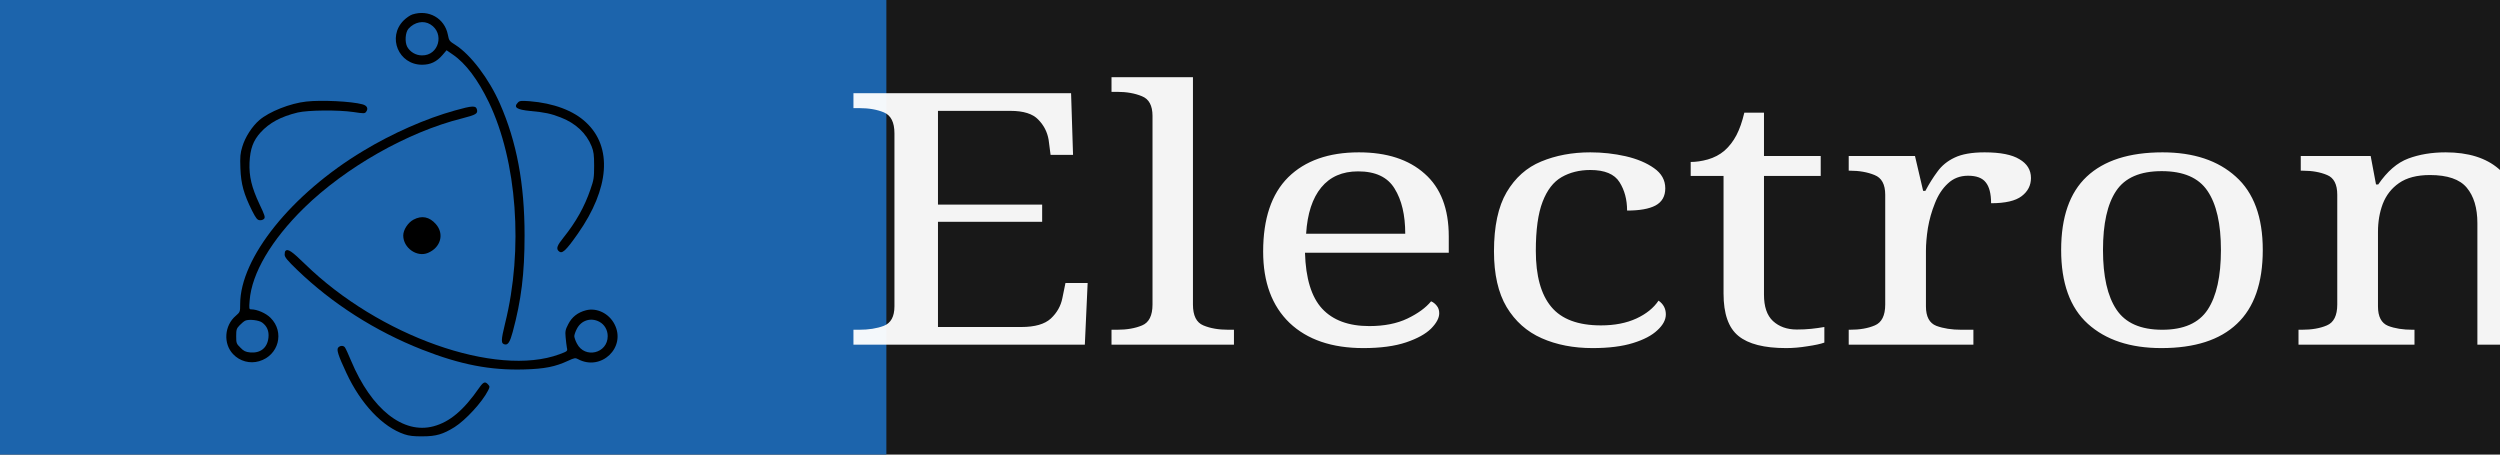
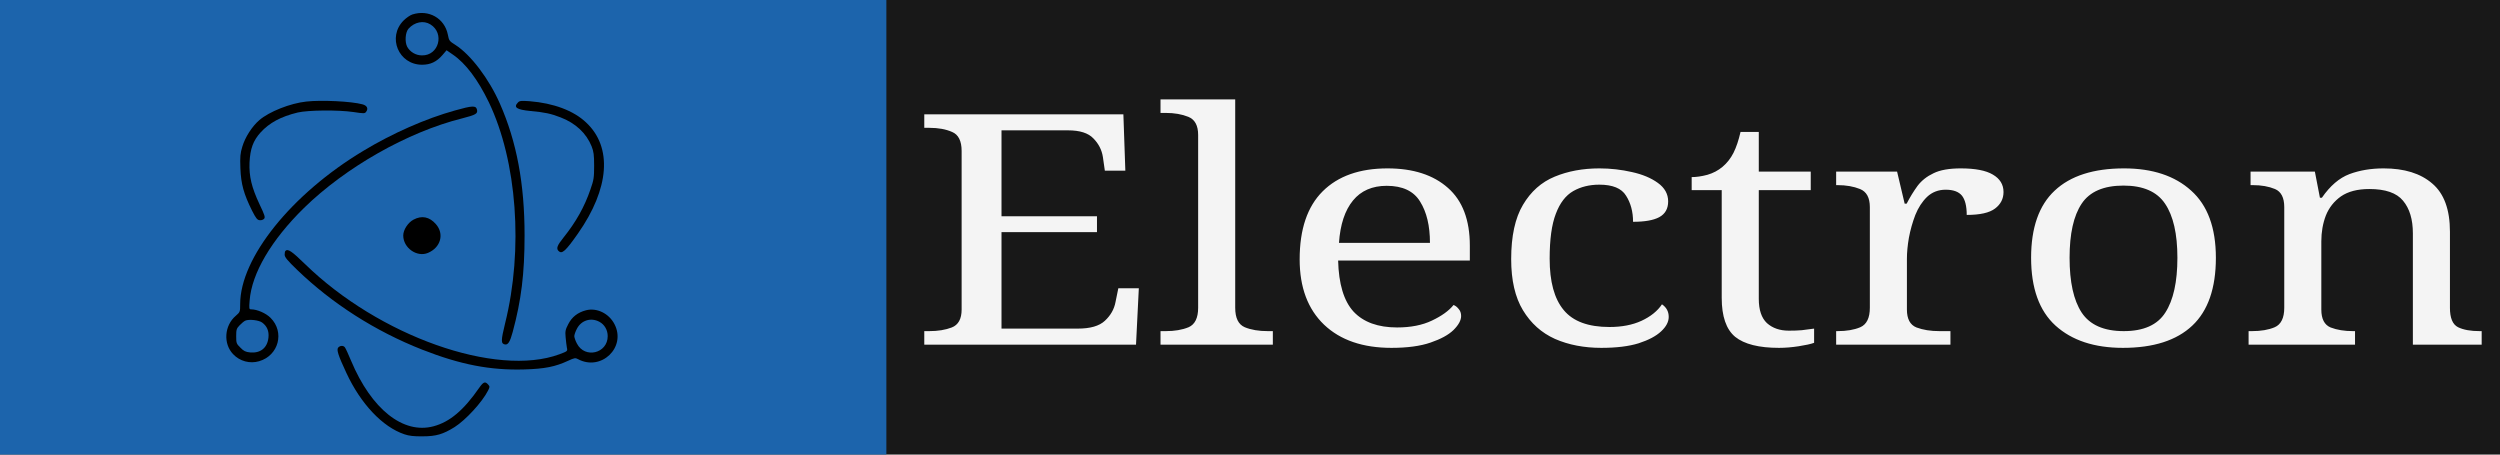
<svg xmlns="http://www.w3.org/2000/svg" width="110" height="20">
  <g>
-     <path stroke="#000000" id="svg_1" d="m0,-0.1l110,0l0,20.1l-110,0l0,-20.1z" opacity="0.9" stroke-linecap="null" stroke-linejoin="null" stroke-dasharray="null" stroke-width="0" fill="#000000" />
-     <rect stroke="#000000" id="svg_7" height="20.1" width="39" y="-0.1" x="0" opacity="0.9" stroke-linecap="null" stroke-linejoin="null" stroke-dasharray="null" stroke-width="0" fill="#1d6dbd" />
-     <image opacity="0.9" id="svg_10" height="18.8" width="19" y="0.6" x="9" />
-     <text font-weight="normal" font-style="normal" stroke="#000000" transform="matrix(0.7907683,0,0,0.6454311,-56.46946,-49.87782) " xml:space="preserve" text-anchor="middle" font-family="serif" font-size="24" id="svg_12" y="100.772" x="166.052" opacity="0.95" stroke-linecap="null" stroke-linejoin="null" stroke-dasharray="null" stroke-width="0" fill="#ffffff">Electron</text>
+     <path fill="#000000" stroke-width="0" stroke-dasharray="null" stroke-linejoin="null" stroke-linecap="null" opacity="0.9" d="m0,-0.1l110,0l0,20.1l-110,0l0,-20.1z" id="svg_1" stroke="#000000" />
+     <rect fill="#1d6dbd" stroke-width="0" stroke-dasharray="null" stroke-linejoin="null" stroke-linecap="null" opacity="0.9" x="0" y="-0.1" width="39" height="20.1" id="svg_7" stroke="#000000" />
+     <image x="9" y="0.6" width="19" height="18.8" id="svg_10" opacity="0.9" />
+     <text fill="#ffffff" stroke-width="0" stroke-dasharray="null" stroke-linejoin="null" stroke-linecap="null" opacity="0.95" x="166.052" y="100.772" id="svg_12" font-size="22" font-family="serif" text-anchor="middle" xml:space="preserve" transform="matrix(0.7907683,0,0,0.6454311,-56.46946,-49.87782) " stroke="#000000" font-style="normal" font-weight="normal">Electron</text>
  </g>
  <g>
-     <g id="svg_2" fill="#000000" transform="translate(0,629) scale(0.1,-0.1) " stroke="null">
-       <path id="svg_3" d="m181.441,6283.634c-0.953,-0.301 -2.709,-1.505 -3.863,-2.658c-7.275,-7.323 -2.208,-19.46 8.128,-19.46c3.713,0 6.422,1.304 8.981,4.263l1.806,2.107l2.76,-1.906c5.67,-3.862 11.038,-11.034 15.855,-21.015c12.393,-25.88 15.253,-64.65 7.125,-97.3c-1.856,-7.573 -1.856,-8.877 -0.05,-9.228c1.355,-0.251 2.258,1.204 3.412,5.517c3.763,13.893 5.218,25.679 5.218,42.531c0,22.62 -3.462,41.127 -10.838,57.879c-4.817,10.984 -12.895,21.617 -19.618,25.88c-2.659,1.655 -2.81,1.906 -3.311,4.564c-1.455,7.172 -8.429,11.134 -15.604,8.827l-0,-0l0,0zm7.927,-4.363c6.372,-3.912 3.713,-13.793 -3.713,-13.642c-2.709,0 -5.218,1.505 -6.472,3.762c-1.154,2.157 -0.853,6.37 0.552,7.975c2.659,2.959 6.623,3.762 9.633,1.906z" stroke="null" />
-       <path id="svg_4" d="m134.779,6245.316c-7.024,-0.752 -16.307,-4.414 -20.672,-8.175c-3.211,-2.759 -6.222,-7.473 -7.476,-11.636c-0.903,-2.959 -1.054,-4.363 -0.853,-9.58c0.251,-6.921 1.505,-11.335 5.118,-18.607c1.706,-3.36 2.308,-4.113 3.362,-4.213c0.702,-0.1 1.555,0.201 1.957,0.652c0.552,0.652 0.251,1.605 -1.957,6.219c-3.562,7.573 -4.716,12.388 -4.465,18.557c0.301,6.019 1.606,9.58 4.817,13.141c3.863,4.263 8.931,7.022 16.407,8.827c4.566,1.053 17.661,1.204 24.535,0.201c4.616,-0.702 4.967,-0.702 5.569,0.15c1.054,1.404 0.351,2.759 -1.706,3.26c-4.817,1.304 -17.962,1.956 -24.635,1.204l0,-0l-0,0z" stroke="null" />
-       <path id="svg_5" d="m227.952,6244.965c-2.157,-2.207 -0.702,-3.21 5.519,-3.812c6.121,-0.552 8.981,-1.154 13.196,-2.809c6.573,-2.508 11.339,-6.972 13.647,-12.739c0.903,-2.307 1.104,-3.762 1.104,-8.526c0,-5.166 -0.151,-6.269 -1.606,-10.382c-2.609,-7.674 -6.422,-14.445 -11.941,-21.316c-2.709,-3.36 -3.211,-4.715 -2.107,-5.818c1.505,-1.505 3.061,-0.1 8.53,7.674c13.898,19.861 15.253,38.017 3.562,48.901c-5.519,5.216 -14.3,8.476 -24.786,9.329c-3.663,0.251 -4.415,0.201 -5.118,-0.502l0,0l0,0z" stroke="null" />
-       <path id="svg_6" d="m200.206,6241.404c-12.794,-3.561 -27.445,-9.981 -40.39,-17.805c-31.559,-18.959 -54.138,-47.045 -54.138,-67.408c0,-3.411 -0.05,-3.511 -1.957,-5.166c-5.017,-4.263 -5.569,-12.238 -1.154,-16.852c2.91,-3.11 7.376,-4.313 11.44,-3.11c8.63,2.508 11.339,12.84 5.017,19.109c-2.007,2.006 -5.87,3.711 -8.479,3.711c-0.953,0 -1.003,0.251 -0.702,3.912c0.903,11.937 9.533,26.582 23.883,40.676c18.313,17.905 45.658,33.453 69.541,39.422c6.222,1.605 7.075,2.107 6.573,3.962c-0.452,1.755 -1.957,1.705 -9.633,-0.451l0,0l0,0zm-84.844,-93.338c2.107,-1.555 3.061,-3.711 2.76,-6.57c-0.452,-4.514 -3.462,-6.972 -8.028,-6.57c-2.057,0.201 -2.86,0.602 -4.315,2.107c-1.756,1.705 -1.856,2.006 -1.856,5.066c0,2.859 0.151,3.36 1.505,4.765c0.853,0.903 1.957,1.806 2.509,2.056c1.606,0.702 5.971,0.251 7.426,-0.853l0,0l0,0z" stroke="null" />
-       <path id="svg_8" d="m181.943,6193.355c-2.459,-1.304 -4.516,-4.514 -4.516,-6.972c0,-5.467 6.021,-9.68 10.838,-7.674c5.67,2.357 7.325,8.376 3.512,12.689c-2.81,3.21 -6.171,3.912 -9.834,1.956z" stroke="null" />
-       <path id="svg_9" d="m125.598,6179.613c-0.201,-0.15 -0.351,-0.903 -0.351,-1.655c0,-1.103 1.154,-2.508 5.519,-6.721c15.353,-14.796 34.319,-26.933 54.94,-35.058c16.858,-6.62 30.004,-9.178 45.056,-8.727c8.931,0.251 13.597,1.204 19.217,3.812c2.709,1.254 3.211,1.354 4.265,0.752c10.235,-5.567 21.474,5.166 16.106,15.398c-2.459,4.715 -7.777,7.272 -12.493,6.069c-3.663,-0.953 -6.222,-2.959 -7.827,-6.119c-1.254,-2.407 -1.405,-3.16 -1.154,-5.768c0.151,-1.655 0.401,-3.711 0.552,-4.564c0.351,-1.555 0.301,-1.555 -3.261,-2.909c-27.796,-10.282 -79.425,7.975 -111.938,39.673c-5.82,5.668 -7.576,6.871 -8.63,5.818l0,0l0,0zm138.129,-31.196c2.258,-1.204 3.663,-3.611 3.663,-6.32c0,-7.624 -10.085,-10.031 -13.547,-3.26c-0.652,1.204 -1.154,2.708 -1.154,3.26c0,0.552 0.502,2.056 1.154,3.26c1.907,3.711 6.171,5.066 9.884,3.059l0,-0l0,0z" stroke="null" />
-       <path id="svg_11" d="m148.778,6137.032c-0.753,-0.953 0.05,-3.461 3.613,-11.084c6.322,-13.642 15.955,-23.824 25.539,-27.033c2.057,-0.702 4.164,-0.953 8.028,-0.903c5.921,0 8.981,0.903 14.049,4.063c4.917,3.11 12.192,11.034 14.751,16.1c0.803,1.605 0.803,1.755 0,2.658c-1.305,1.454 -2.057,1.154 -3.863,-1.404c-6.874,-9.931 -12.995,-15.097 -20.17,-17.003c-13.346,-3.561 -27.295,7.523 -36.226,28.789c-1.204,2.909 -2.459,5.617 -2.76,5.968c-0.702,0.903 -2.157,0.802 -2.96,-0.15l0,0l-0,0z" stroke="null" />
+     <g stroke="null" transform="translate(0,629) scale(0.1,-0.1) " fill="#000000" id="svg_2">
+       <path stroke="null" d="m181.441,6283.634c-0.953,-0.301 -2.709,-1.505 -3.863,-2.658c-7.275,-7.323 -2.208,-19.46 8.128,-19.46c3.713,0 6.422,1.304 8.981,4.263l1.806,2.107l2.76,-1.906c5.67,-3.862 11.038,-11.034 15.855,-21.015c12.393,-25.88 15.253,-64.65 7.125,-97.3c-1.856,-7.573 -1.856,-8.877 -0.05,-9.228c1.355,-0.251 2.258,1.204 3.412,5.517c3.763,13.893 5.218,25.679 5.218,42.531c0,22.62 -3.462,41.127 -10.838,57.879c-4.817,10.984 -12.895,21.617 -19.618,25.88c-2.659,1.655 -2.81,1.906 -3.311,4.564c-1.455,7.172 -8.429,11.134 -15.604,8.827l-0,-0l0,0zm7.927,-4.363c6.372,-3.912 3.713,-13.793 -3.713,-13.642c-2.709,0 -5.218,1.505 -6.472,3.762c-1.154,2.157 -0.853,6.37 0.552,7.975c2.659,2.959 6.623,3.762 9.633,1.906z" id="svg_3" />
+       <path stroke="null" d="m134.779,6245.316c-7.024,-0.752 -16.307,-4.414 -20.672,-8.175c-3.211,-2.759 -6.222,-7.473 -7.476,-11.636c-0.903,-2.959 -1.054,-4.363 -0.853,-9.58c0.251,-6.921 1.505,-11.335 5.118,-18.607c1.706,-3.36 2.308,-4.113 3.362,-4.213c0.702,-0.1 1.555,0.201 1.957,0.652c0.552,0.652 0.251,1.605 -1.957,6.219c-3.562,7.573 -4.716,12.388 -4.465,18.557c0.301,6.019 1.606,9.58 4.817,13.141c3.863,4.263 8.931,7.022 16.407,8.827c4.566,1.053 17.661,1.204 24.535,0.201c4.616,-0.702 4.967,-0.702 5.569,0.15c1.054,1.404 0.351,2.759 -1.706,3.26c-4.817,1.304 -17.962,1.956 -24.635,1.204l0,-0l-0,0z" id="svg_4" />
+       <path stroke="null" d="m227.952,6244.965c-2.157,-2.207 -0.702,-3.21 5.519,-3.812c6.121,-0.552 8.981,-1.154 13.196,-2.809c6.573,-2.508 11.339,-6.972 13.647,-12.739c0.903,-2.307 1.104,-3.762 1.104,-8.526c0,-5.166 -0.151,-6.269 -1.606,-10.382c-2.609,-7.674 -6.422,-14.445 -11.941,-21.316c-2.709,-3.36 -3.211,-4.715 -2.107,-5.818c1.505,-1.505 3.061,-0.1 8.53,7.674c13.898,19.861 15.253,38.017 3.562,48.901c-5.519,5.216 -14.3,8.476 -24.786,9.329c-3.663,0.251 -4.415,0.201 -5.118,-0.502l0,0l0,0z" id="svg_5" />
+       <path stroke="null" d="m200.206,6241.404c-12.794,-3.561 -27.445,-9.981 -40.39,-17.805c-31.559,-18.959 -54.138,-47.045 -54.138,-67.408c0,-3.411 -0.05,-3.511 -1.957,-5.166c-5.017,-4.263 -5.569,-12.238 -1.154,-16.852c2.91,-3.11 7.376,-4.313 11.44,-3.11c8.63,2.508 11.339,12.84 5.017,19.109c-2.007,2.006 -5.87,3.711 -8.479,3.711c-0.953,0 -1.003,0.251 -0.702,3.912c0.903,11.937 9.533,26.582 23.883,40.676c18.313,17.905 45.658,33.453 69.541,39.422c6.222,1.605 7.075,2.107 6.573,3.962c-0.452,1.755 -1.957,1.705 -9.633,-0.451l0,0l0,0zm-84.844,-93.338c2.107,-1.555 3.061,-3.711 2.76,-6.57c-0.452,-4.514 -3.462,-6.972 -8.028,-6.57c-2.057,0.201 -2.86,0.602 -4.315,2.107c-1.756,1.705 -1.856,2.006 -1.856,5.066c0,2.859 0.151,3.36 1.505,4.765c0.853,0.903 1.957,1.806 2.509,2.056c1.606,0.702 5.971,0.251 7.426,-0.853l0,0l0,0z" id="svg_6" />
+       <path stroke="null" d="m181.943,6193.355c-2.459,-1.304 -4.516,-4.514 -4.516,-6.972c0,-5.467 6.021,-9.68 10.838,-7.674c5.67,2.357 7.325,8.376 3.512,12.689c-2.81,3.21 -6.171,3.912 -9.834,1.956z" id="svg_8" />
+       <path stroke="null" d="m125.598,6179.613c-0.201,-0.15 -0.351,-0.903 -0.351,-1.655c0,-1.103 1.154,-2.508 5.519,-6.721c15.353,-14.796 34.319,-26.933 54.94,-35.058c16.858,-6.62 30.004,-9.178 45.056,-8.727c8.931,0.251 13.597,1.204 19.217,3.812c2.709,1.254 3.211,1.354 4.265,0.752c10.235,-5.567 21.474,5.166 16.106,15.398c-2.459,4.715 -7.777,7.272 -12.493,6.069c-3.663,-0.953 -6.222,-2.959 -7.827,-6.119c-1.254,-2.407 -1.405,-3.16 -1.154,-5.768c0.151,-1.655 0.401,-3.711 0.552,-4.564c0.351,-1.555 0.301,-1.555 -3.261,-2.909c-27.796,-10.282 -79.425,7.975 -111.938,39.673c-5.82,5.668 -7.576,6.871 -8.63,5.818l0,0l0,0zm138.129,-31.196c2.258,-1.204 3.663,-3.611 3.663,-6.32c0,-7.624 -10.085,-10.031 -13.547,-3.26c-0.652,1.204 -1.154,2.708 -1.154,3.26c0,0.552 0.502,2.056 1.154,3.26c1.907,3.711 6.171,5.066 9.884,3.059l0,-0l0,0z" id="svg_9" />
+       <path stroke="null" d="m148.778,6137.032c-0.753,-0.953 0.05,-3.461 3.613,-11.084c6.322,-13.642 15.955,-23.824 25.539,-27.033c2.057,-0.702 4.164,-0.953 8.028,-0.903c5.921,0 8.981,0.903 14.049,4.063c4.917,3.11 12.192,11.034 14.751,16.1c0.803,1.605 0.803,1.755 0,2.658c-1.305,1.454 -2.057,1.154 -3.863,-1.404c-6.874,-9.931 -12.995,-15.097 -20.17,-17.003c-13.346,-3.561 -27.295,7.523 -36.226,28.789c-1.204,2.909 -2.459,5.617 -2.76,5.968c-0.702,0.903 -2.157,0.802 -2.96,-0.15l0,0l-0,0z" id="svg_11" />
    </g>
  </g>
</svg>
